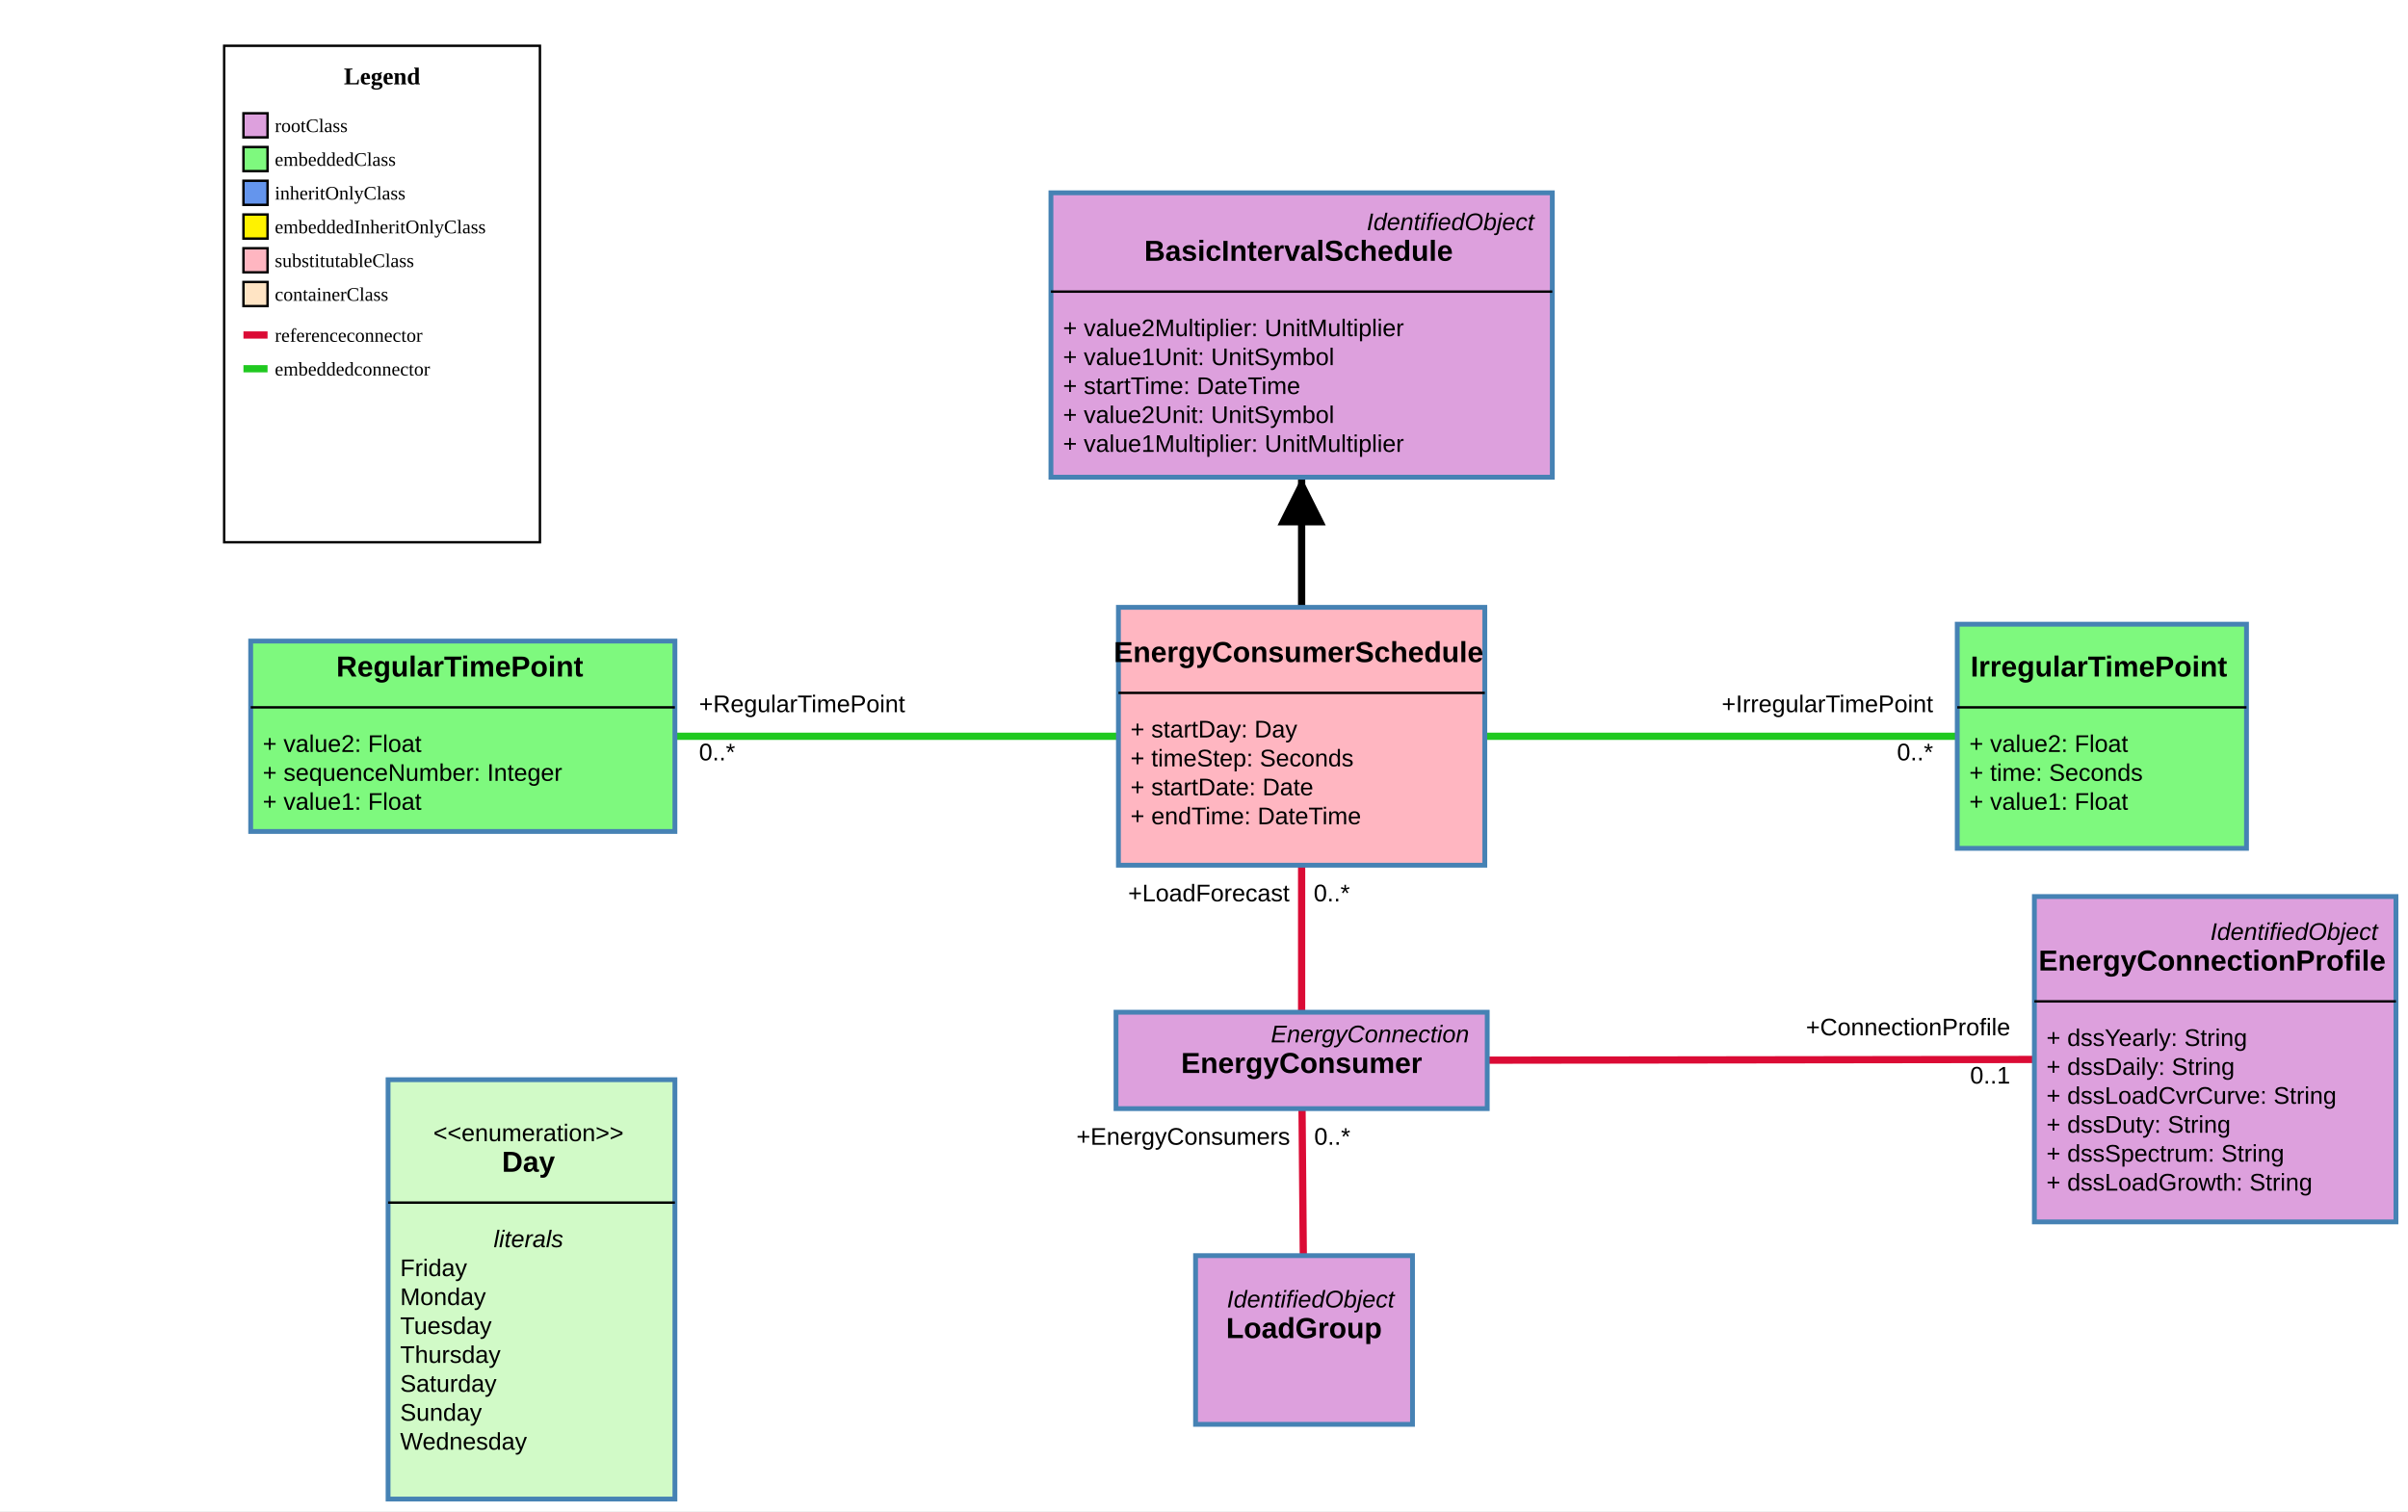
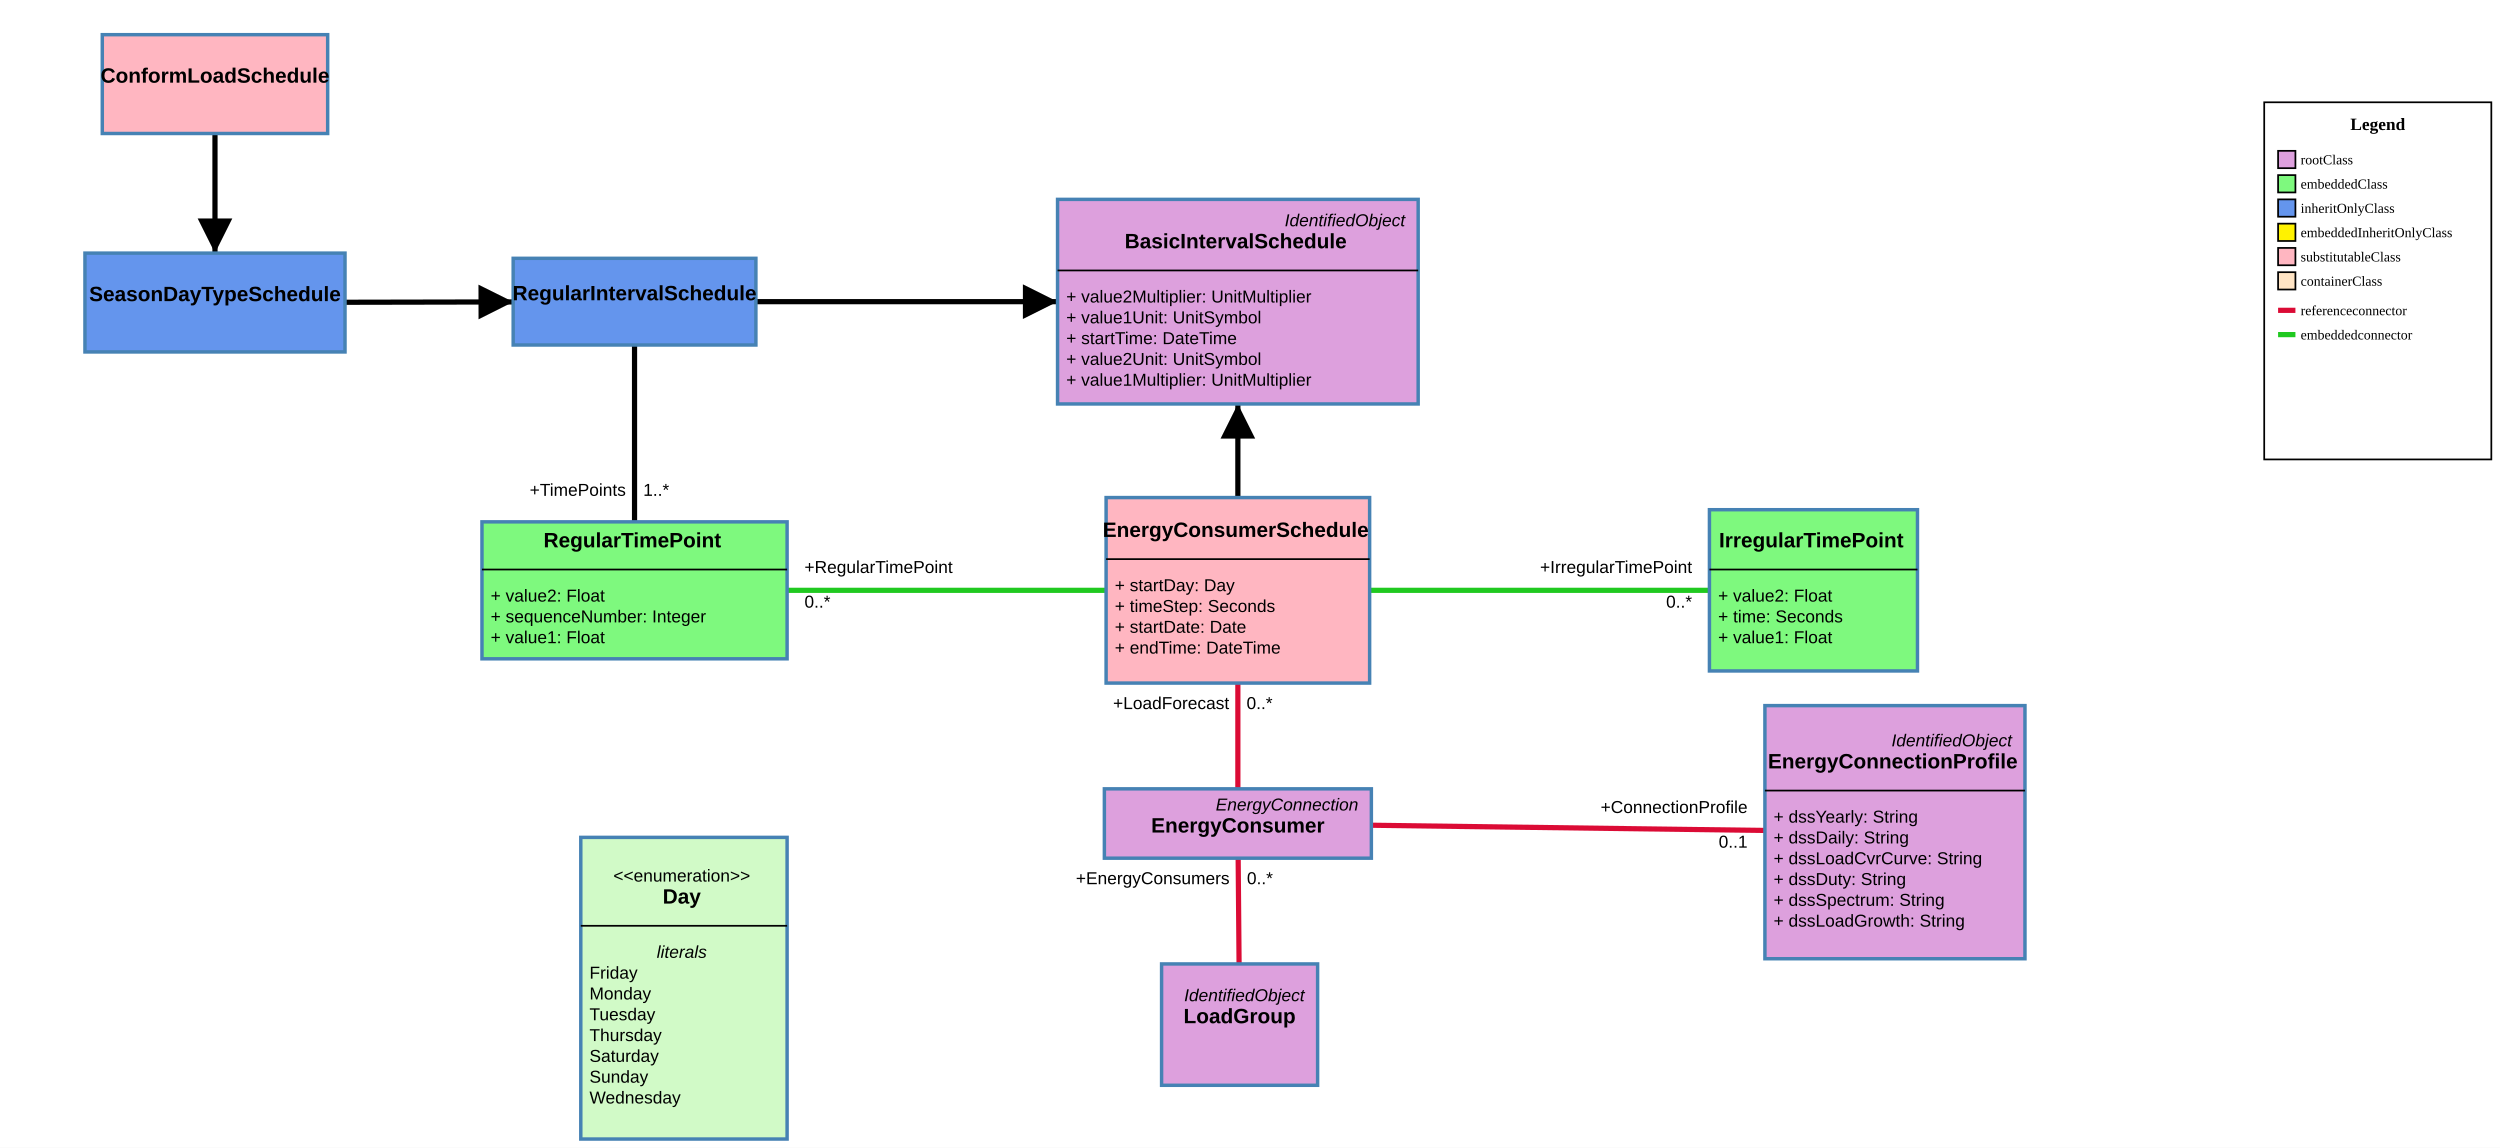
- <svg xmlns="http://www.w3.org/2000/svg" width="999" height="627" style="-webkit-tap-highlight-color: rgba(0, 0, 0, 0);">
+ <svg xmlns="http://www.w3.org/2000/svg" width="1442" height="662" style="-webkit-tap-highlight-color: rgba(0, 0, 0, 0);">
  <rect width="100%" height="100%" fill="white" />
  <g class="zoom-group">
    <defs>
      <marker id="arrowhead" viewBox="-0 -5 10 10" refX="5" refY="0" orient="auto" markerWidth="10" markerHeight="10" xoverflow="visible">
        <path d="M 0,-5 L 10 ,0 L 0,5" fill="black" style="stroke: none;" />
      </marker>
    </defs>
-     <line class="link" x1="919" y1="439.5" x2="540" y2="440" stroke="#DB0B35" stroke-width="3" />
-     <line class="link" x1="541" y1="556" x2="540" y2="440" stroke="#DB0B35" stroke-width="3" />
-     <line class="link" x1="540" y1="305.5" x2="540" y2="139" stroke="#000000" stroke-width="3" marker-end="url(#arrowhead)" />
-     <line class="link" x1="540" y1="305.5" x2="872" y2="305.5" stroke="#20C920" stroke-width="3" />
-     <line class="link" x1="192" y1="305.5" x2="540" y2="305.5" stroke="#20C920" stroke-width="3" />
-     <line class="link" x1="540" y1="305.5" x2="540" y2="440" stroke="#DB0B35" stroke-width="3" />
-     <line class="arrow" x2="540" y2="208" x1="540" y1="305.5" stroke="#000000" stroke-width="2" marker-end="url(#arrowhead)" />
-     <g class="draggable" transform="translate(436, 80)">
+     <line class="link" x1="124" y1="48.5" x2="124" y2="174.5" stroke="#000000" stroke-width="3" marker-end="url(#arrowhead)" />
+     <line class="link" x1="124" y1="174.5" x2="366" y2="174" stroke="#000000" stroke-width="3" marker-end="url(#arrowhead)" />
+     <line class="link" x1="366" y1="174" x2="366" y2="340.5" stroke="#000000" stroke-width="3" />
+     <line class="link" x1="366" y1="174" x2="714" y2="174" stroke="#000000" stroke-width="3" marker-end="url(#arrowhead)" />
+     <line class="link" x1="1093" y1="480" x2="714" y2="475" stroke="#DB0B35" stroke-width="3" />
+     <line class="link" x1="715" y1="591" x2="714" y2="475" stroke="#DB0B35" stroke-width="3" />
+     <line class="link" x1="714" y1="340.5" x2="714" y2="174" stroke="#000000" stroke-width="3" marker-end="url(#arrowhead)" />
+     <line class="link" x1="714" y1="340.5" x2="1046" y2="340.5" stroke="#20C920" stroke-width="3" />
+     <line class="link" x1="366" y1="340.5" x2="714" y2="340.5" stroke="#20C920" stroke-width="3" />
+     <line class="link" x1="714" y1="340.5" x2="714" y2="475" stroke="#DB0B35" stroke-width="3" />
+     <line class="arrow" x2="124" y2="136" x1="124" y1="48.5" stroke="#000000" stroke-width="2" marker-end="url(#arrowhead)" />
+     <line class="arrow" x2="286" y2="174.165" x1="124" y1="174.5" stroke="#000000" stroke-width="2" marker-end="url(#arrowhead)" />
+     <line class="arrow" x2="600" y2="174" x1="366" y1="174" stroke="#000000" stroke-width="2" marker-end="url(#arrowhead)" />
+     <line class="arrow" x2="714" y2="243" x1="714" y1="340.5" stroke="#000000" stroke-width="2" marker-end="url(#arrowhead)" />
+     <g class="draggable" transform="translate(610, 115)">
      <rect class="box" width="208" height="118" style="fill: #DDA0DD; stroke: steelblue; stroke-width: 2px; cursor: move;" />
      <text x="0" y="0" text-anchor="start" font-size="10px">
        <tspan x="203" y="12" dy=".35em" text-anchor="end" style="font-family: Arial, sans-serif; font-weight: 400; font-style: italic; fill: black; font-size: 10px; pointer-events: none;">IdentifiedObject</tspan>
        <tspan x="104" y="24" dy=".35em" text-anchor="middle" style="font-family: Arial, sans-serif; font-weight: 700; font-style: normal; fill: black; font-size: 12px; pointer-events: none;">BasicIntervalSchedule</tspan>
        <tspan x="5" y="56" dy=".35em" text-anchor="start" style="font-family: Arial, sans-serif; font-weight: 400; font-style: normal; fill: black; font-size: 10px; pointer-events: none;">+   value2Multiplier: UnitMultiplier</tspan>
        <tspan x="5" y="68" dy=".35em" text-anchor="start" style="font-family: Arial, sans-serif; font-weight: 400; font-style: normal; fill: black; font-size: 10px; pointer-events: none;">+   value1Unit: UnitSymbol</tspan>
        <tspan x="5" y="80" dy=".35em" text-anchor="start" style="font-family: Arial, sans-serif; font-weight: 400; font-style: normal; fill: black; font-size: 10px; pointer-events: none;">+   startTime: DateTime</tspan>
        <tspan x="5" y="92" dy=".35em" text-anchor="start" style="font-family: Arial, sans-serif; font-weight: 400; font-style: normal; fill: black; font-size: 10px; pointer-events: none;">+   value2Unit: UnitSymbol</tspan>
        <tspan x="5" y="104" dy=".35em" text-anchor="start" style="font-family: Arial, sans-serif; font-weight: 400; font-style: normal; fill: black; font-size: 10px; pointer-events: none;">+   value1Multiplier: UnitMultiplier</tspan>
      </text>
      <line x1="0" x2="208" y1="41" y2="41" stroke="black" stroke-width="1" />
    </g>
-     <g class="draggable" transform="translate(104, 266)">
+     <g class="draggable" transform="translate(278, 301)">
      <rect class="box" width="176" height="79" style="fill: #7EF97E; stroke: steelblue; stroke-width: 2px; cursor: move;" />
      <text x="0" y="0" text-anchor="start" font-size="10px">
        <tspan x="88" y="10.5" dy=".35em" text-anchor="middle" style="font-family: Arial, sans-serif; font-weight: 700; font-style: normal; fill: black; font-size: 12px; pointer-events: none;">RegularTimePoint</tspan>
        <tspan x="5" y="42.5" dy=".35em" text-anchor="start" style="font-family: Arial, sans-serif; font-weight: 400; font-style: normal; fill: black; font-size: 10px; pointer-events: none;">+   value2: Float</tspan>
        <tspan x="5" y="54.5" dy=".35em" text-anchor="start" style="font-family: Arial, sans-serif; font-weight: 400; font-style: normal; fill: black; font-size: 10px; pointer-events: none;">+   sequenceNumber: Integer</tspan>
        <tspan x="5" y="66.5" dy=".35em" text-anchor="start" style="font-family: Arial, sans-serif; font-weight: 400; font-style: normal; fill: black; font-size: 10px; pointer-events: none;">+   value1: Float</tspan>
      </text>
      <line x1="0" x2="176" y1="27.5" y2="27.5" stroke="black" stroke-width="1" />
    </g>
-     <g class="draggable" transform="translate(812, 259)">
+     <g class="draggable" transform="translate(296, 149)">
+       <rect class="box" width="140" height="50" style="fill: #6495ED; stroke: steelblue; stroke-width: 2px; cursor: move;" />
+       <text x="0" y="0" text-anchor="start" font-size="10px">
+         <tspan x="70" y="20" dy=".35em" text-anchor="middle" style="font-family: Arial, sans-serif; font-weight: 700; font-style: normal; fill: black; font-size: 12px; pointer-events: none;">RegularIntervalSchedule</tspan>
+       </text>
+     </g>
+     <g class="draggable" transform="translate(986, 294)">
      <rect class="box" width="120" height="93" style="fill: #7EF97E; stroke: steelblue; stroke-width: 2px; cursor: move;" />
      <text x="0" y="0" text-anchor="start" font-size="10px">
        <tspan x="60" y="17.5" dy=".35em" text-anchor="middle" style="font-family: Arial, sans-serif; font-weight: 700; font-style: normal; fill: black; font-size: 12px; pointer-events: none;">IrregularTimePoint</tspan>
        <tspan x="5" y="49.5" dy=".35em" text-anchor="start" style="font-family: Arial, sans-serif; font-weight: 400; font-style: normal; fill: black; font-size: 10px; pointer-events: none;">+   value2: Float</tspan>
        <tspan x="5" y="61.5" dy=".35em" text-anchor="start" style="font-family: Arial, sans-serif; font-weight: 400; font-style: normal; fill: black; font-size: 10px; pointer-events: none;">+   time: Seconds</tspan>
        <tspan x="5" y="73.5" dy=".35em" text-anchor="start" style="font-family: Arial, sans-serif; font-weight: 400; font-style: normal; fill: black; font-size: 10px; pointer-events: none;">+   value1: Float</tspan>
      </text>
      <line x1="0" x2="120" y1="34.5" y2="34.5" stroke="black" stroke-width="1" />
    </g>
-     <g class="draggable" transform="translate(463, 420)">
+     <g class="draggable" transform="translate(637, 455)">
      <rect class="box" width="154" height="40" style="fill: #DDA0DD; stroke: steelblue; stroke-width: 2px; cursor: move;" />
      <text x="0" y="0" text-anchor="start" font-size="10px">
        <tspan x="149" y="9" dy=".35em" text-anchor="end" style="font-family: Arial, sans-serif; font-weight: 400; font-style: italic; fill: black; font-size: 10px; pointer-events: none;">EnergyConnection</tspan>
        <tspan x="77" y="21" dy=".35em" text-anchor="middle" style="font-family: Arial, sans-serif; font-weight: 700; font-style: normal; fill: black; font-size: 12px; pointer-events: none;">EnergyConsumer</tspan>
      </text>
    </g>
-     <g class="draggable" transform="translate(496, 521)">
+     <g class="draggable" transform="translate(59, 20)">
+       <rect class="box" width="130" height="57" style="fill: #FFB6C1; stroke: steelblue; stroke-width: 2px; cursor: move;" />
+       <text x="0" y="0" text-anchor="start" font-size="10px">
+         <tspan x="65" y="23.5" dy=".35em" text-anchor="middle" style="font-family: Arial, sans-serif; font-weight: 700; font-style: normal; fill: black; font-size: 12px; pointer-events: none;">ConformLoadSchedule</tspan>
+       </text>
+     </g>
+     <g class="draggable" transform="translate(49, 146)">
+       <rect class="box" width="150" height="57" style="fill: #6495ED; stroke: steelblue; stroke-width: 2px; cursor: move;" />
+       <text x="0" y="0" text-anchor="start" font-size="10px">
+         <tspan x="75" y="23.5" dy=".35em" text-anchor="middle" style="font-family: Arial, sans-serif; font-weight: 700; font-style: normal; fill: black; font-size: 12px; pointer-events: none;">SeasonDayTypeSchedule</tspan>
+       </text>
+     </g>
+     <g class="draggable" transform="translate(670, 556)">
      <rect class="box" width="90" height="70" style="fill: #DDA0DD; stroke: steelblue; stroke-width: 2px; cursor: move;" />
      <text x="0" y="0" text-anchor="start" font-size="10px">
        <tspan x="85" y="18" dy=".35em" text-anchor="end" style="font-family: Arial, sans-serif; font-weight: 400; font-style: italic; fill: black; font-size: 10px; pointer-events: none;">IdentifiedObject</tspan>
        <tspan x="45" y="30" dy=".35em" text-anchor="middle" style="font-family: Arial, sans-serif; font-weight: 700; font-style: normal; fill: black; font-size: 12px; pointer-events: none;">LoadGroup</tspan>
      </text>
    </g>
-     <g class="draggable" transform="translate(844, 372)">
-       <rect class="box" width="150" height="135" style="fill: #DDA0DD; stroke: steelblue; stroke-width: 2px; cursor: move;" />
+     <g class="draggable" transform="translate(1018, 407)">
+       <rect class="box" width="150" height="146" style="fill: #DDA0DD; stroke: steelblue; stroke-width: 2px; cursor: move;" />
      <text x="0" y="0" text-anchor="start" font-size="10px">
-         <tspan x="145" y="14.5" dy=".35em" text-anchor="end" style="font-family: Arial, sans-serif; font-weight: 400; font-style: italic; fill: black; font-size: 10px; pointer-events: none;">IdentifiedObject</tspan>
-         <tspan x="75" y="26.5" dy=".35em" text-anchor="middle" style="font-family: Arial, sans-serif; font-weight: 700; font-style: normal; fill: black; font-size: 12px; pointer-events: none;">EnergyConnectionProfile</tspan>
-         <tspan x="5" y="58.5" dy=".35em" text-anchor="start" style="font-family: Arial, sans-serif; font-weight: 400; font-style: normal; fill: black; font-size: 10px; pointer-events: none;">+   dssYearly: String</tspan>
-         <tspan x="5" y="70.5" dy=".35em" text-anchor="start" style="font-family: Arial, sans-serif; font-weight: 400; font-style: normal; fill: black; font-size: 10px; pointer-events: none;">+   dssDaily: String</tspan>
-         <tspan x="5" y="82.5" dy=".35em" text-anchor="start" style="font-family: Arial, sans-serif; font-weight: 400; font-style: normal; fill: black; font-size: 10px; pointer-events: none;">+   dssLoadCvrCurve: String</tspan>
-         <tspan x="5" y="94.5" dy=".35em" text-anchor="start" style="font-family: Arial, sans-serif; font-weight: 400; font-style: normal; fill: black; font-size: 10px; pointer-events: none;">+   dssDuty: String</tspan>
-         <tspan x="5" y="106.5" dy=".35em" text-anchor="start" style="font-family: Arial, sans-serif; font-weight: 400; font-style: normal; fill: black; font-size: 10px; pointer-events: none;">+   dssSpectrum: String</tspan>
-         <tspan x="5" y="118.5" dy=".35em" text-anchor="start" style="font-family: Arial, sans-serif; font-weight: 400; font-style: normal; fill: black; font-size: 10px; pointer-events: none;">+   dssLoadGrowth: String</tspan>
+         <tspan x="145" y="20" dy=".35em" text-anchor="end" style="font-family: Arial, sans-serif; font-weight: 400; font-style: italic; fill: black; font-size: 10px; pointer-events: none;">IdentifiedObject</tspan>
+         <tspan x="75" y="32" dy=".35em" text-anchor="middle" style="font-family: Arial, sans-serif; font-weight: 700; font-style: normal; fill: black; font-size: 12px; pointer-events: none;">EnergyConnectionProfile</tspan>
+         <tspan x="5" y="64" dy=".35em" text-anchor="start" style="font-family: Arial, sans-serif; font-weight: 400; font-style: normal; fill: black; font-size: 10px; pointer-events: none;">+   dssYearly: String</tspan>
+         <tspan x="5" y="76" dy=".35em" text-anchor="start" style="font-family: Arial, sans-serif; font-weight: 400; font-style: normal; fill: black; font-size: 10px; pointer-events: none;">+   dssDaily: String</tspan>
+         <tspan x="5" y="88" dy=".35em" text-anchor="start" style="font-family: Arial, sans-serif; font-weight: 400; font-style: normal; fill: black; font-size: 10px; pointer-events: none;">+   dssLoadCvrCurve: String</tspan>
+         <tspan x="5" y="100" dy=".35em" text-anchor="start" style="font-family: Arial, sans-serif; font-weight: 400; font-style: normal; fill: black; font-size: 10px; pointer-events: none;">+   dssDuty: String</tspan>
+         <tspan x="5" y="112" dy=".35em" text-anchor="start" style="font-family: Arial, sans-serif; font-weight: 400; font-style: normal; fill: black; font-size: 10px; pointer-events: none;">+   dssSpectrum: String</tspan>
+         <tspan x="5" y="124" dy=".35em" text-anchor="start" style="font-family: Arial, sans-serif; font-weight: 400; font-style: normal; fill: black; font-size: 10px; pointer-events: none;">+   dssLoadGrowth: String</tspan>
      </text>
-       <line x1="0" x2="150" y1="43.5" y2="43.5" stroke="black" stroke-width="1" />
+       <line x1="0" x2="150" y1="49" y2="49" stroke="black" stroke-width="1" />
    </g>
-     <g class="draggable" transform="translate(161, 448)">
+     <g class="draggable" transform="translate(335, 483)">
      <rect class="box" width="119" height="174" style="fill: #D1FAC7; stroke: steelblue; stroke-width: 2px; cursor: move;" />
      <text x="0" y="0" text-anchor="start" font-size="10px">
        <tspan x="59.5" y="22" dy=".35em" text-anchor="middle" style="font-family: Arial, sans-serif; font-weight: 400; font-style: normal; fill: black; font-size: 10px; pointer-events: none;">&lt;&lt;enumeration&gt;&gt;</tspan>
        <tspan x="59.5" y="34" dy=".35em" text-anchor="middle" style="font-family: Arial, sans-serif; font-weight: 700; font-style: normal; fill: black; font-size: 12px; pointer-events: none;">Day</tspan>
        <tspan x="59.5" y="66" dy=".35em" text-anchor="middle" style="font-family: Arial, sans-serif; font-weight: 400; font-style: italic; fill: black; font-size: 10px; pointer-events: none;">literals</tspan>
        <tspan x="5" y="78" dy=".35em" text-anchor="start" style="font-family: Arial, sans-serif; font-weight: 400; font-style: normal; fill: black; font-size: 10px; pointer-events: none;">Friday</tspan>
        <tspan x="5" y="90" dy=".35em" text-anchor="start" style="font-family: Arial, sans-serif; font-weight: 400; font-style: normal; fill: black; font-size: 10px; pointer-events: none;">Monday</tspan>
        <tspan x="5" y="102" dy=".35em" text-anchor="start" style="font-family: Arial, sans-serif; font-weight: 400; font-style: normal; fill: black; font-size: 10px; pointer-events: none;">Tuesday</tspan>
        <tspan x="5" y="114" dy=".35em" text-anchor="start" style="font-family: Arial, sans-serif; font-weight: 400; font-style: normal; fill: black; font-size: 10px; pointer-events: none;">Thursday</tspan>
        <tspan x="5" y="126" dy=".35em" text-anchor="start" style="font-family: Arial, sans-serif; font-weight: 400; font-style: normal; fill: black; font-size: 10px; pointer-events: none;">Saturday</tspan>
        <tspan x="5" y="138" dy=".35em" text-anchor="start" style="font-family: Arial, sans-serif; font-weight: 400; font-style: normal; fill: black; font-size: 10px; pointer-events: none;">Sunday</tspan>
        <tspan x="5" y="150" dy=".35em" text-anchor="start" style="font-family: Arial, sans-serif; font-weight: 400; font-style: normal; fill: black; font-size: 10px; pointer-events: none;">Wednesday</tspan>
      </text>
      <line x1="0" x2="119" y1="51" y2="51" stroke="black" stroke-width="1" />
    </g>
-     <g class="draggable" transform="translate(464, 252)">
+     <g class="draggable" transform="translate(638, 287)">
      <rect class="box" width="152" height="107" style="fill: #FFB6C1; stroke: steelblue; stroke-width: 2px; cursor: move;" />
      <text x="0" y="0" text-anchor="start" font-size="10px">
        <tspan x="76" y="18.5" dy=".35em" text-anchor="middle" style="font-family: Arial, sans-serif; font-weight: 700; font-style: normal; fill: black; font-size: 12px; pointer-events: none;">EnergyConsumerSchedule</tspan>
        <tspan x="5" y="50.5" dy=".35em" text-anchor="start" style="font-family: Arial, sans-serif; font-weight: 400; font-style: normal; fill: black; font-size: 10px; pointer-events: none;">+   startDay: Day</tspan>
        <tspan x="5" y="62.5" dy=".35em" text-anchor="start" style="font-family: Arial, sans-serif; font-weight: 400; font-style: normal; fill: black; font-size: 10px; pointer-events: none;">+   timeStep: Seconds</tspan>
        <tspan x="5" y="74.5" dy=".35em" text-anchor="start" style="font-family: Arial, sans-serif; font-weight: 400; font-style: normal; fill: black; font-size: 10px; pointer-events: none;">+   startDate: Date</tspan>
        <tspan x="5" y="86.5" dy=".35em" text-anchor="start" style="font-family: Arial, sans-serif; font-weight: 400; font-style: normal; fill: black; font-size: 10px; pointer-events: none;">+   endTime: DateTime</tspan>
      </text>
      <line x1="0" x2="152" y1="35.5" y2="35.5" stroke="black" stroke-width="1" />
    </g>
-     <text class="link-text-start-top" x="834" y="439.606" text-anchor="end" dy="-1em" style="font-family: Arial, sans-serif; font-size: 10px; fill: black;">+ConnectionProfile</text>
-     <text class="link-text-start-top" x="535.655" y="516" text-anchor="end" dy="-1em" style="font-family: Arial, sans-serif; font-size: 10px; fill: black;" />
-     <text class="link-text-start-top" x="535" y="247" text-anchor="end" dy="-1em" style="font-family: Arial, sans-serif; font-size: 10px; fill: black;" />
-     <text class="link-text-start-top" x="626" y="305.5" text-anchor="start" dy="-1em" style="font-family: Arial, sans-serif; font-size: 10px; fill: black;" />
-     <text class="link-text-start-top" x="290" y="305.5" text-anchor="start" dy="-1em" style="font-family: Arial, sans-serif; font-size: 10px; fill: black;">+RegularTimePoint</text>
-     <text class="link-text-start-top" x="535" y="364" text-anchor="end" dy="1em" style="font-family: Arial, sans-serif; font-size: 10px; fill: black;">+LoadForecast</text>
-     <text class="link-text-start-btm" x="834" y="439.606" dy="1em" text-anchor="end" style="font-family: Arial, sans-serif; font-size: 10px; fill: black;">0..1</text>
-     <text class="link-text-start-btm" x="545.655" y="516" dy="-1em" text-anchor="start" style="font-family: Arial, sans-serif; font-size: 10px; fill: black;" />
-     <text class="link-text-start-btm" x="545" y="247" dy="-1em" text-anchor="start" style="font-family: Arial, sans-serif; font-size: 10px; fill: black;" />
-     <text class="link-text-start-btm" x="626" y="305.5" dy="1em" text-anchor="start" style="font-family: Arial, sans-serif; font-size: 10px; fill: black;" />
-     <text class="link-text-start-btm" x="290" y="305.5" dy="1em" text-anchor="start" style="font-family: Arial, sans-serif; font-size: 10px; fill: black;">0..*</text>
-     <text class="link-text-start-btm" x="545" y="364" dy="1em" text-anchor="start" style="font-family: Arial, sans-serif; font-size: 10px; fill: black;">0..*</text>
-     <text class="link-text-end-top" x="627" y="439.892" dy="-1em" text-anchor="start" style="font-family: Arial, sans-serif; font-size: 10px; fill: black;" />
-     <text class="link-text-end-top" x="535.216" y="465" dy="1em" text-anchor="end" style="font-family: Arial, sans-serif; font-size: 10px; fill: black;">+EnergyConsumers</text>
-     <text class="link-text-end-top" x="535" y="203" dy="1em" text-anchor="end" style="font-family: Arial, sans-serif; font-size: 10px; fill: black;" />
-     <text class="link-text-end-top" x="802" y="305.5" dy="-1em" text-anchor="end" style="font-family: Arial, sans-serif; font-size: 10px; fill: black;">+IrregularTimePoint</text>
-     <text class="link-text-end-top" x="454" y="305.5" dy="-1em" text-anchor="end" style="font-family: Arial, sans-serif; font-size: 10px; fill: black;" />
-     <text class="link-text-end-top" x="535" y="415" dy="-1em" text-anchor="end" style="font-family: Arial, sans-serif; font-size: 10px; fill: black;" />
-     <text class="link-text-end-btm" x="627" y="439.892" dy="1em" text-anchor="start" style="font-family: Arial, sans-serif; font-size: 10px; fill: black;" />
-     <text class="link-text-end-btm" x="545.216" y="465" dy="1em" text-anchor="start" style="font-family: Arial, sans-serif; font-size: 10px; fill: black;">0..*</text>
-     <text class="link-text-end-btm" x="545" y="203" dy="1em" text-anchor="start" style="font-family: Arial, sans-serif; font-size: 10px; fill: black;" />
-     <text class="link-text-end-btm" x="802" y="305.5" dy="1em" text-anchor="end" style="font-family: Arial, sans-serif; font-size: 10px; fill: black;">0..*</text>
-     <text class="link-text-end-btm" x="454" y="305.5" dy="1em" text-anchor="end" style="font-family: Arial, sans-serif; font-size: 10px; fill: black;" />
-     <text class="link-text-end-btm" x="545" y="415" dy="-1em" text-anchor="start" style="font-family: Arial, sans-serif; font-size: 10px; fill: black;" />
-     <g class="legend" transform="translate(93, 19)">
+     <text class="link-text-start-top" x="119" y="82" text-anchor="end" dy="1em" style="font-family: Arial, sans-serif; font-size: 10px; fill: black;" />
+     <text class="link-text-start-top" x="209" y="174.335" text-anchor="start" dy="-1em" style="font-family: Arial, sans-serif; font-size: 10px; fill: black;" />
+     <text class="link-text-start-top" x="361" y="204" text-anchor="end" dy="1em" style="font-family: Arial, sans-serif; font-size: 10px; fill: black;" />
+     <text class="link-text-start-top" x="446" y="174" text-anchor="start" dy="-1em" style="font-family: Arial, sans-serif; font-size: 10px; fill: black;" />
+     <text class="link-text-start-top" x="1008" y="478.945" text-anchor="end" dy="-1em" style="font-family: Arial, sans-serif; font-size: 10px; fill: black;">+ConnectionProfile</text>
+     <text class="link-text-start-top" x="709.655" y="551" text-anchor="end" dy="-1em" style="font-family: Arial, sans-serif; font-size: 10px; fill: black;" />
+     <text class="link-text-start-top" x="709" y="282" text-anchor="end" dy="-1em" style="font-family: Arial, sans-serif; font-size: 10px; fill: black;" />
+     <text class="link-text-start-top" x="800" y="340.5" text-anchor="start" dy="-1em" style="font-family: Arial, sans-serif; font-size: 10px; fill: black;" />
+     <text class="link-text-start-top" x="464" y="340.5" text-anchor="start" dy="-1em" style="font-family: Arial, sans-serif; font-size: 10px; fill: black;">+RegularTimePoint</text>
+     <text class="link-text-start-top" x="709" y="399" text-anchor="end" dy="1em" style="font-family: Arial, sans-serif; font-size: 10px; fill: black;">+LoadForecast</text>
+     <text class="link-text-start-btm" x="129" y="82" dy="1em" text-anchor="start" style="font-family: Arial, sans-serif; font-size: 10px; fill: black;" />
+     <text class="link-text-start-btm" x="209" y="174.335" dy="1em" text-anchor="start" style="font-family: Arial, sans-serif; font-size: 10px; fill: black;" />
+     <text class="link-text-start-btm" x="371" y="204" dy="1em" text-anchor="start" style="font-family: Arial, sans-serif; font-size: 10px; fill: black;" />
+     <text class="link-text-start-btm" x="446" y="174" dy="1em" text-anchor="start" style="font-family: Arial, sans-serif; font-size: 10px; fill: black;" />
+     <text class="link-text-start-btm" x="1008" y="478.945" dy="1em" text-anchor="end" style="font-family: Arial, sans-serif; font-size: 10px; fill: black;">0..1</text>
+     <text class="link-text-start-btm" x="719.655" y="551" dy="-1em" text-anchor="start" style="font-family: Arial, sans-serif; font-size: 10px; fill: black;" />
+     <text class="link-text-start-btm" x="719" y="282" dy="-1em" text-anchor="start" style="font-family: Arial, sans-serif; font-size: 10px; fill: black;" />
+     <text class="link-text-start-btm" x="800" y="340.5" dy="1em" text-anchor="start" style="font-family: Arial, sans-serif; font-size: 10px; fill: black;" />
+     <text class="link-text-start-btm" x="464" y="340.5" dy="1em" text-anchor="start" style="font-family: Arial, sans-serif; font-size: 10px; fill: black;">0..*</text>
+     <text class="link-text-start-btm" x="719" y="399" dy="1em" text-anchor="start" style="font-family: Arial, sans-serif; font-size: 10px; fill: black;">0..*</text>
+     <text class="link-text-end-top" x="119" y="141" dy="-1em" text-anchor="end" style="font-family: Arial, sans-serif; font-size: 10px; fill: black;" />
+     <text class="link-text-end-top" x="286" y="174.155" dy="-1em" text-anchor="end" style="font-family: Arial, sans-serif; font-size: 10px; fill: black;" />
+     <text class="link-text-end-top" x="361" y="296" dy="-1em" text-anchor="end" style="font-family: Arial, sans-serif; font-size: 10px; fill: black;">+TimePoints</text>
+     <text class="link-text-end-top" x="600" y="174" dy="-1em" text-anchor="end" style="font-family: Arial, sans-serif; font-size: 10px; fill: black;" />
+     <text class="link-text-end-top" x="801" y="476.082" dy="-1em" text-anchor="start" style="font-family: Arial, sans-serif; font-size: 10px; fill: black;" />
+     <text class="link-text-end-top" x="709.216" y="500" dy="1em" text-anchor="end" style="font-family: Arial, sans-serif; font-size: 10px; fill: black;">+EnergyConsumers</text>
+     <text class="link-text-end-top" x="709" y="238" dy="1em" text-anchor="end" style="font-family: Arial, sans-serif; font-size: 10px; fill: black;" />
+     <text class="link-text-end-top" x="976" y="340.5" dy="-1em" text-anchor="end" style="font-family: Arial, sans-serif; font-size: 10px; fill: black;">+IrregularTimePoint</text>
+     <text class="link-text-end-top" x="628" y="340.5" dy="-1em" text-anchor="end" style="font-family: Arial, sans-serif; font-size: 10px; fill: black;" />
+     <text class="link-text-end-top" x="709" y="450" dy="-1em" text-anchor="end" style="font-family: Arial, sans-serif; font-size: 10px; fill: black;" />
+     <text class="link-text-end-btm" x="129" y="141" dy="-1em" text-anchor="start" style="font-family: Arial, sans-serif; font-size: 10px; fill: black;" />
+     <text class="link-text-end-btm" x="286" y="174.155" dy="1em" text-anchor="end" style="font-family: Arial, sans-serif; font-size: 10px; fill: black;" />
+     <text class="link-text-end-btm" x="371" y="296" dy="-1em" text-anchor="start" style="font-family: Arial, sans-serif; font-size: 10px; fill: black;">1..*</text>
+     <text class="link-text-end-btm" x="600" y="174" dy="1em" text-anchor="end" style="font-family: Arial, sans-serif; font-size: 10px; fill: black;" />
+     <text class="link-text-end-btm" x="801" y="476.082" dy="1em" text-anchor="start" style="font-family: Arial, sans-serif; font-size: 10px; fill: black;" />
+     <text class="link-text-end-btm" x="719.216" y="500" dy="1em" text-anchor="start" style="font-family: Arial, sans-serif; font-size: 10px; fill: black;">0..*</text>
+     <text class="link-text-end-btm" x="719" y="238" dy="1em" text-anchor="start" style="font-family: Arial, sans-serif; font-size: 10px; fill: black;" />
+     <text class="link-text-end-btm" x="976" y="340.5" dy="1em" text-anchor="end" style="font-family: Arial, sans-serif; font-size: 10px; fill: black;">0..*</text>
+     <text class="link-text-end-btm" x="628" y="340.5" dy="1em" text-anchor="end" style="font-family: Arial, sans-serif; font-size: 10px; fill: black;" />
+     <text class="link-text-end-btm" x="719" y="450" dy="-1em" text-anchor="start" style="font-family: Arial, sans-serif; font-size: 10px; fill: black;" />
+     <g class="legend" transform="translate(1306, 59)">
      <rect width="131" height="206" fill="white" stroke="black" stroke-width="1" />
      <text x="65.5" y="16" text-anchor="middle" font-weight="bold" font-size="10px">Legend</text>
      <rect x="8" y="28" width="10" height="10" fill="#DDA0DD" stroke="black" stroke-width="1" />
      <text x="21" y="33" dy="0.35em" font-size="8px">rootClass</text>
      <rect x="8" y="42" width="10" height="10" fill="#7EF97E" stroke="black" stroke-width="1" />
      <text x="21" y="47" dy="0.35em" font-size="8px">embeddedClass</text>
      <rect x="8" y="56" width="10" height="10" fill="#6495ED" stroke="black" stroke-width="1" />
      <text x="21" y="61" dy="0.35em" font-size="8px">inheritOnlyClass</text>
      <rect x="8" y="70" width="10" height="10" fill="#FFF200" stroke="black" stroke-width="1" />
      <text x="21" y="75" dy="0.35em" font-size="8px">embeddedInheritOnlyClass</text>
      <rect x="8" y="84" width="10" height="10" fill="#FFB6C1" stroke="black" stroke-width="1" />
      <text x="21" y="89" dy="0.35em" font-size="8px">substitutableClass</text>
      <rect x="8" y="98" width="10" height="10" fill="#FFE4C4" stroke="black" stroke-width="1" />
      <text x="21" y="103" dy="0.35em" font-size="8px">containerClass</text>
      <line x1="8" x2="18" y1="120" y2="120" stroke="#DB0B35" stroke-width="3" />
      <text x="21" y="120" dy="0.35em" font-size="8px">referenceconnector</text>
      <line x1="8" x2="18" y1="134" y2="134" stroke="#20C920" stroke-width="3" />
      <text x="21" y="134" dy="0.35em" font-size="8px">embeddedconnector</text>
    </g>
  </g>
</svg>
